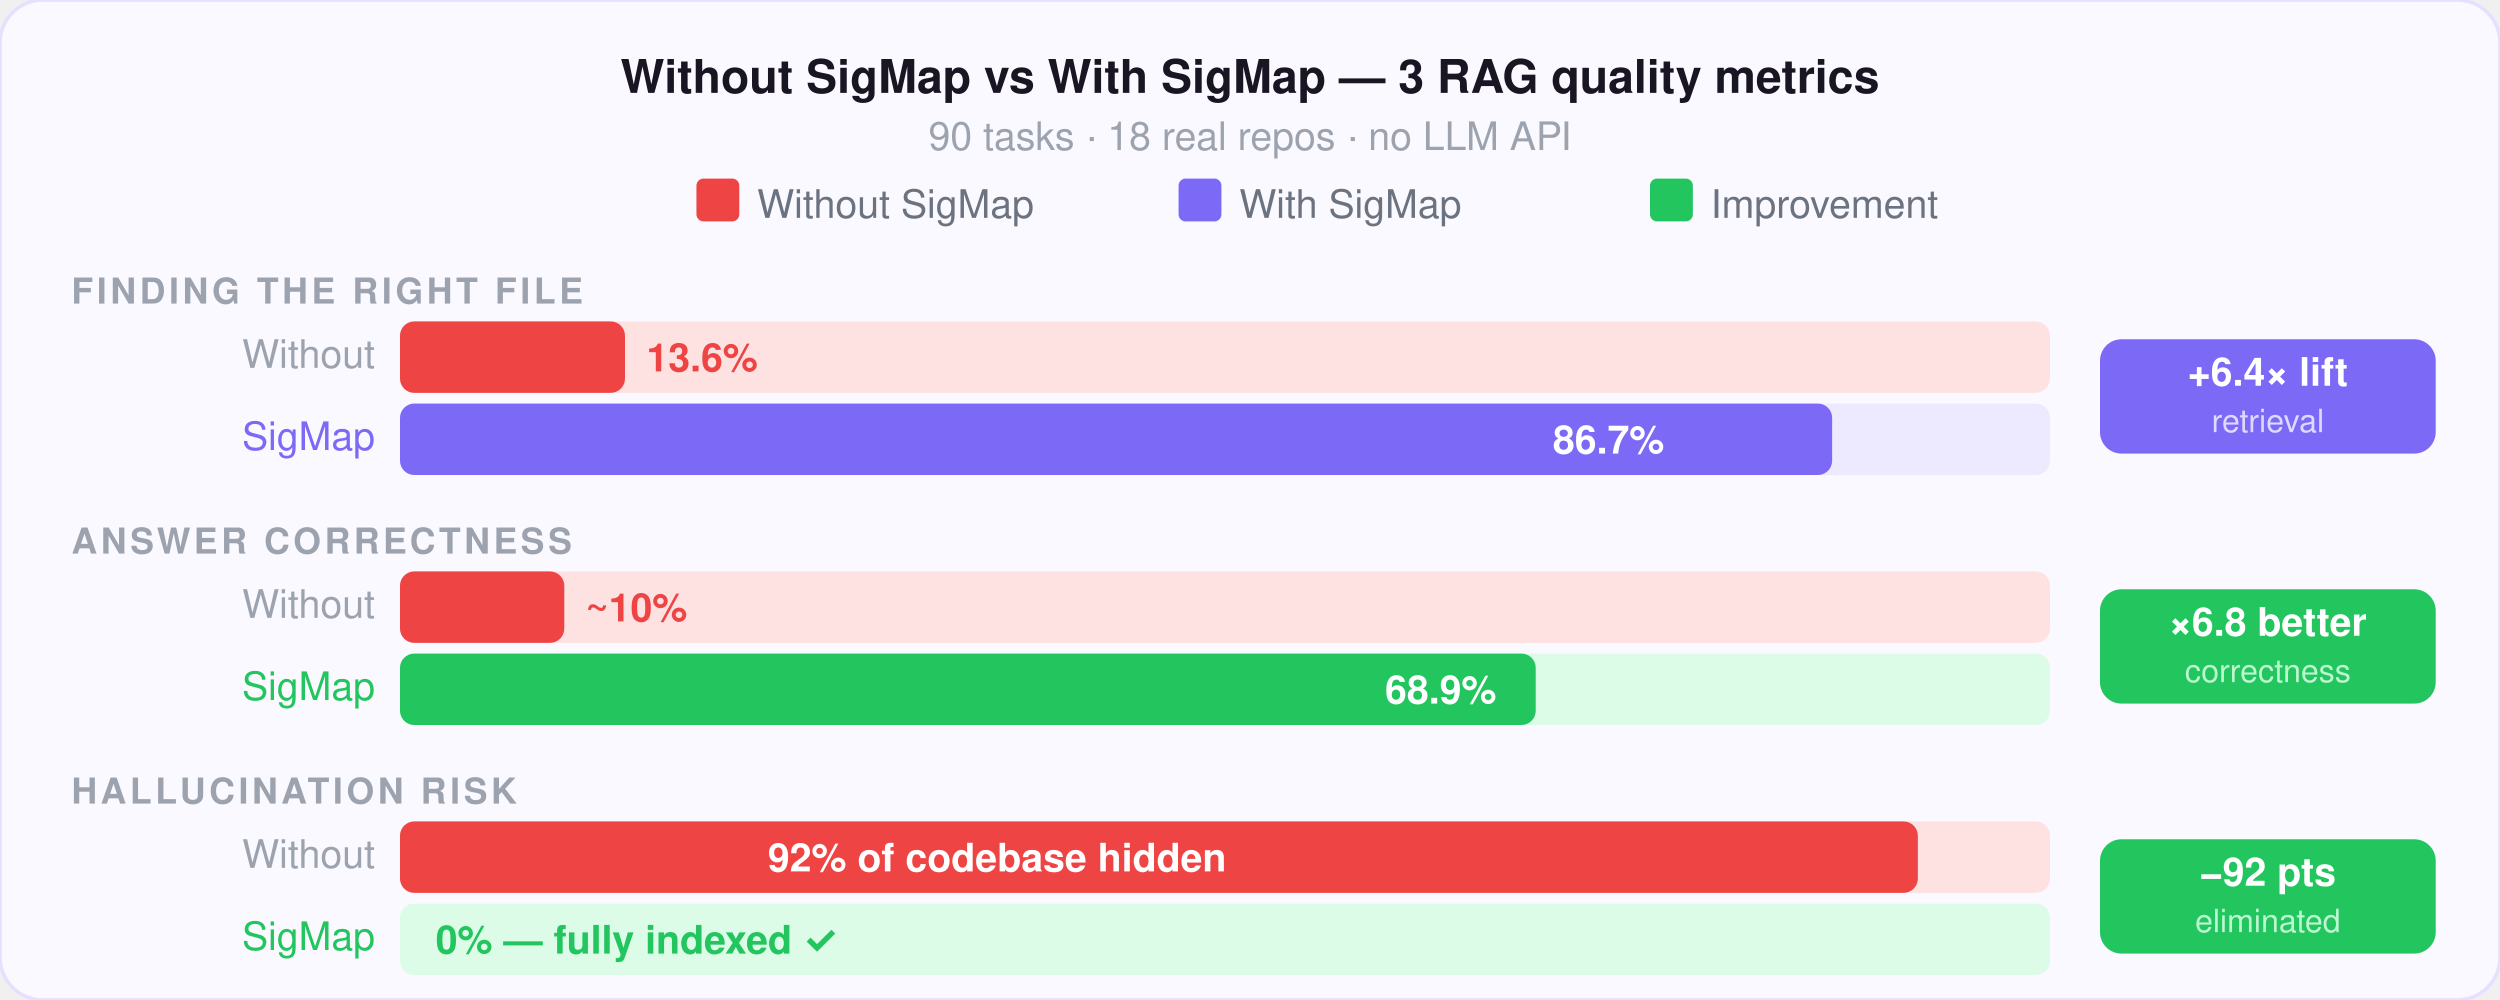
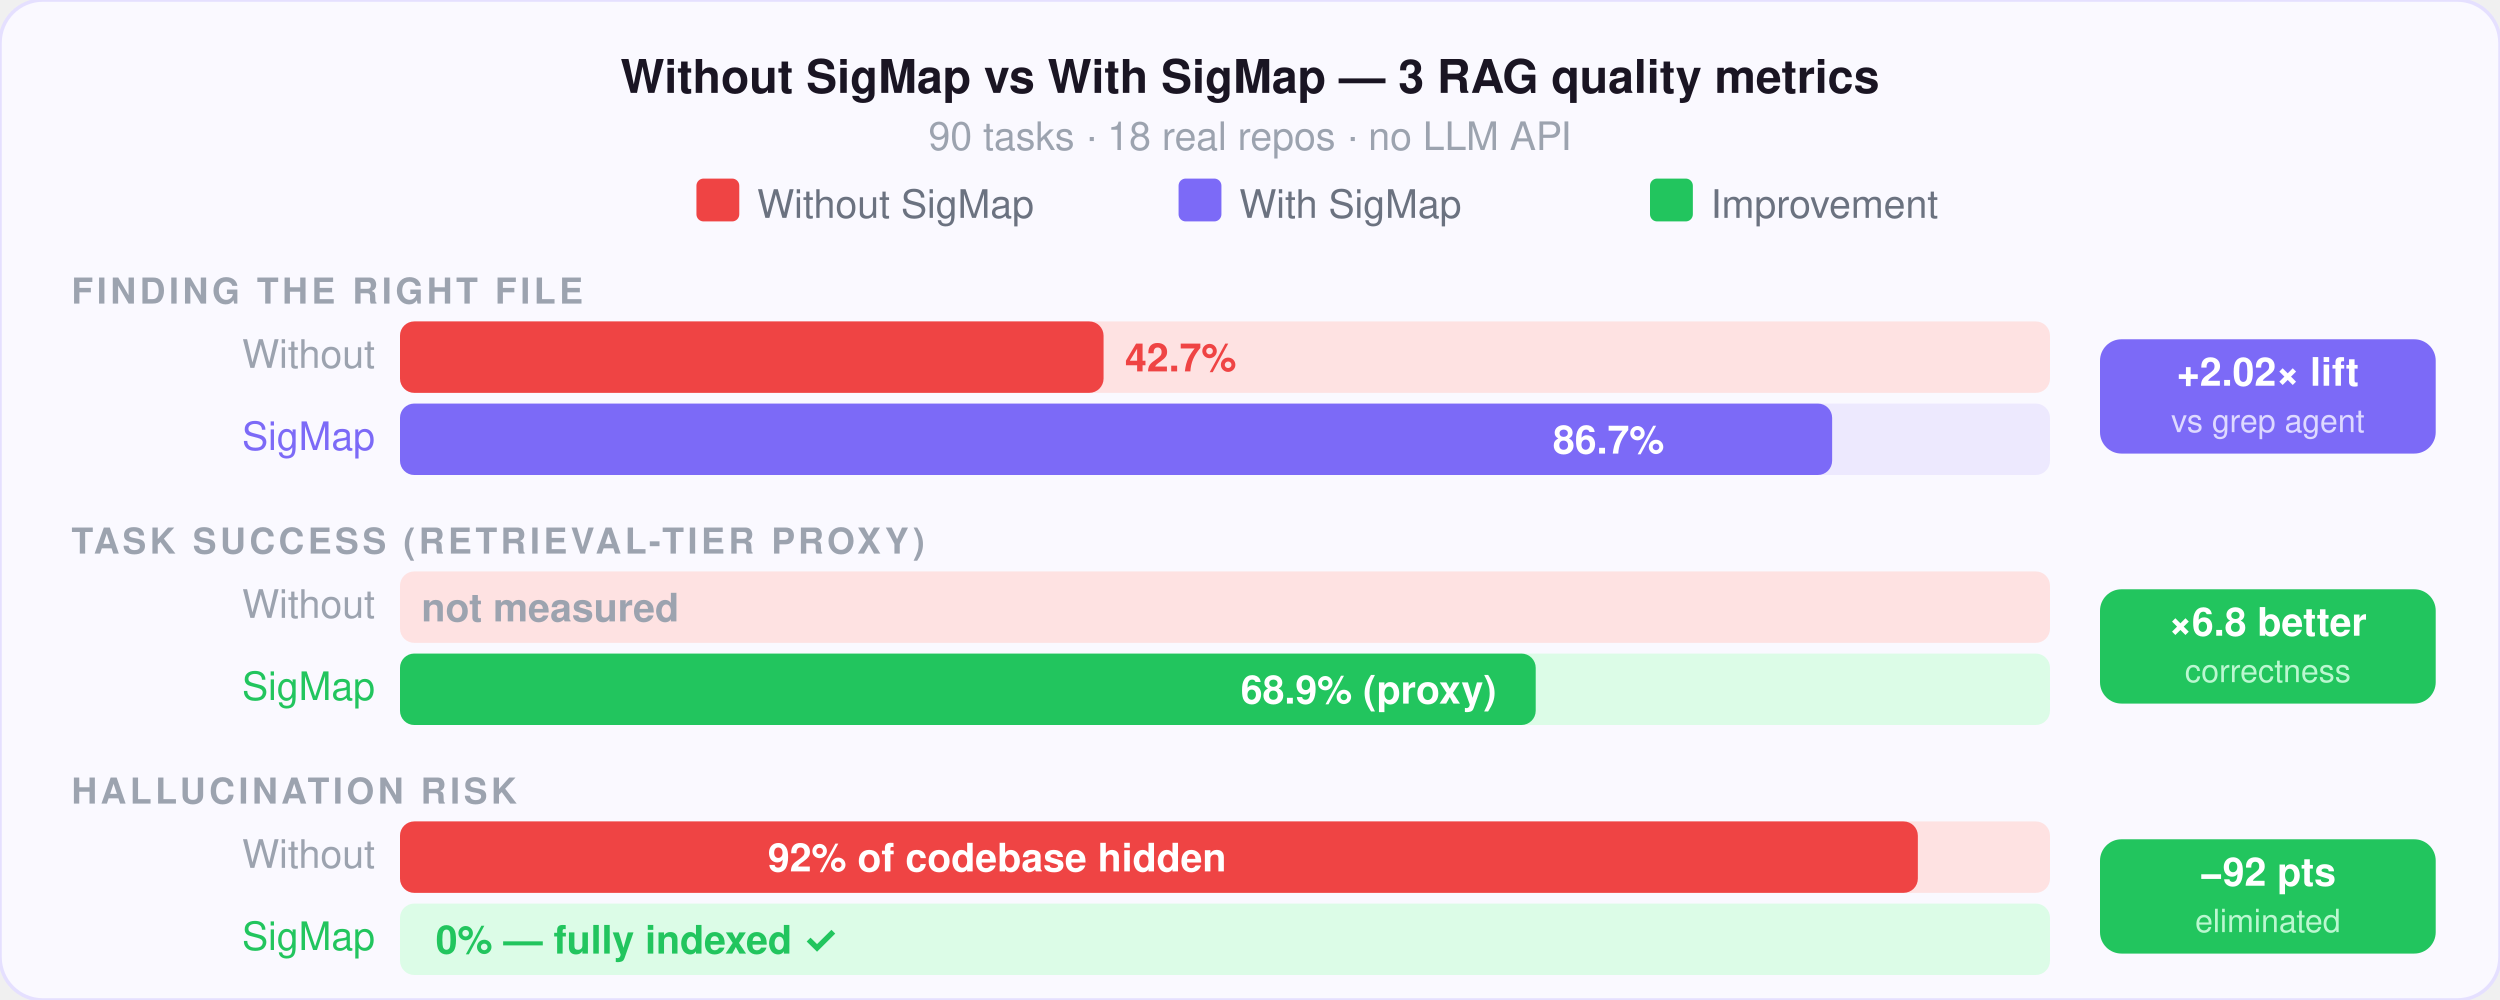
<svg xmlns="http://www.w3.org/2000/svg" viewBox="0 0 700 280" width="700" height="280" font-family="-apple-system,BlinkMacSystemFont,'Segoe UI',Helvetica,Arial,sans-serif">
  <rect width="700" height="280" fill="#faf9ff" rx="12" />
  <rect width="700" height="280" fill="none" stroke="#e5e0ff" stroke-width="1" rx="12" />
  <text x="350" y="26" text-anchor="middle" font-size="13" font-weight="700" fill="#1a1523">Without SigMap vs With SigMap — 3 RAG quality metrics</text>
  <text x="350" y="42" text-anchor="middle" font-size="11" fill="#9ca3af">90 tasks · 18 real repos · no LLM API</text>
  <rect x="195" y="50" width="12" height="12" fill="#ef4444" rx="2" />
  <text x="212" y="61" font-size="11" fill="#6b7280">Without SigMap</text>
  <rect x="330" y="50" width="12" height="12" fill="#7c6af7" rx="2" />
  <text x="347" y="61" font-size="11" fill="#6b7280">With SigMap</text>
  <rect x="462" y="50" width="12" height="12" fill="#22c55e" rx="2" />
  <text x="479" y="61" font-size="11" fill="#6b7280">Improvement</text>
  <text x="20" y="85" font-size="10" font-weight="600" fill="#9ca3af" letter-spacing="1">FINDING THE RIGHT FILE</text>
  <text x="105" y="103" text-anchor="end" font-size="11" fill="#9ca3af">Without</text>
  <rect x="112" y="90" width="462" height="20" fill="#fee2e2" rx="4" />
-   <rect x="112" y="90" width="63" height="20" fill="#ef4444" rx="4" />
-   <text x="181" y="104" font-size="11" font-weight="600" fill="#ef4444">13.6%</text>
+   <rect x="112" y="90" width="197" height="20" fill="#ef4444" rx="4" />
+   <text x="315" y="104" font-size="11" font-weight="600" fill="#ef4444">42.7%</text>
  <text x="105" y="126" text-anchor="end" font-size="11" fill="#7c6af7">SigMap</text>
  <rect x="112" y="113" width="462" height="20" fill="#ede9fe" rx="4" />
  <rect x="112" y="113" width="401" height="20" fill="#7c6af7" rx="4" />
  <text x="466" y="127" text-anchor="end" font-size="11" font-weight="700" fill="#fff">86.7%</text>
  <rect x="588" y="95" width="94" height="32" fill="#7c6af7" rx="6" />
-   <text x="635" y="108" text-anchor="middle" font-size="11" font-weight="700" fill="#fff">+6.4× lift</text>
-   <text x="635" y="121" text-anchor="middle" font-size="9" fill="#ded9ff">retrieval</text>
-   <text x="20" y="155" font-size="10" font-weight="600" fill="#9ca3af" letter-spacing="1">ANSWER CORRECTNESS</text>
+   <text x="635" y="108" text-anchor="middle" font-size="11" font-weight="700" fill="#fff">+2.02× lift</text>
+   <text x="635" y="121" text-anchor="middle" font-size="9" fill="#ded9ff">vs grep agent</text>
+   <text x="20" y="155" font-size="10" font-weight="600" fill="#9ca3af" letter-spacing="1">TASK SUCCESS (RETRIEVAL-TIER PROXY)</text>
  <text x="105" y="173" text-anchor="end" font-size="11" fill="#9ca3af">Without</text>
  <rect x="112" y="160" width="462" height="20" fill="#fee2e2" rx="4" />
-   <rect x="112" y="160" width="46" height="20" fill="#ef4444" rx="4" />
-   <text x="164" y="174" font-size="11" font-weight="600" fill="#ef4444">~10%</text>
+   <rect x="112" y="160" width="0" height="20" fill="#ef4444" rx="4" />
+   <text x="118" y="174" font-size="11" font-weight="600" fill="#9ca3af">not measured</text>
  <text x="105" y="196" text-anchor="end" font-size="11" fill="#22c55e">SigMap</text>
  <rect x="112" y="183" width="462" height="20" fill="#dcfce7" rx="4" />
  <rect x="112" y="183" width="318" height="20" fill="#22c55e" rx="4" />
-   <text x="419" y="197" text-anchor="end" font-size="11" font-weight="700" fill="#fff">68.9%</text>
+   <text x="419" y="197" text-anchor="end" font-size="11" font-weight="700" fill="#fff">68.9% (proxy)</text>
  <rect x="588" y="165" width="94" height="32" fill="#22c55e" rx="6" />
  <text x="635" y="178" text-anchor="middle" font-size="11" font-weight="700" fill="#fff">×6.8 better</text>
  <text x="635" y="191" text-anchor="middle" font-size="9" fill="#bbf7d0">correctness</text>
  <text x="20" y="225" font-size="10" font-weight="600" fill="#9ca3af" letter-spacing="1">HALLUCINATION RISK</text>
  <text x="105" y="243" text-anchor="end" font-size="11" fill="#9ca3af">Without</text>
  <rect x="112" y="230" width="462" height="20" fill="#fee2e2" rx="4" />
  <rect x="112" y="230" width="425" height="20" fill="#ef4444" rx="4" />
  <text x="215" y="244" font-size="11" font-weight="700" fill="#fff">92% of codebase hidden</text>
  <text x="105" y="266" text-anchor="end" font-size="11" fill="#22c55e">SigMap</text>
  <rect x="112" y="253" width="462" height="20" fill="#dcfce7" rx="4" />
  <text x="122" y="267" font-size="11" font-weight="700" fill="#22c55e">0% — fully indexed ✓</text>
  <rect x="588" y="235" width="94" height="32" fill="#22c55e" rx="6" />
  <text x="635" y="248" text-anchor="middle" font-size="11" font-weight="700" fill="#fff">−92 pts</text>
  <text x="635" y="261" text-anchor="middle" font-size="9" fill="#bbf7d0">eliminated</text>
</svg>
